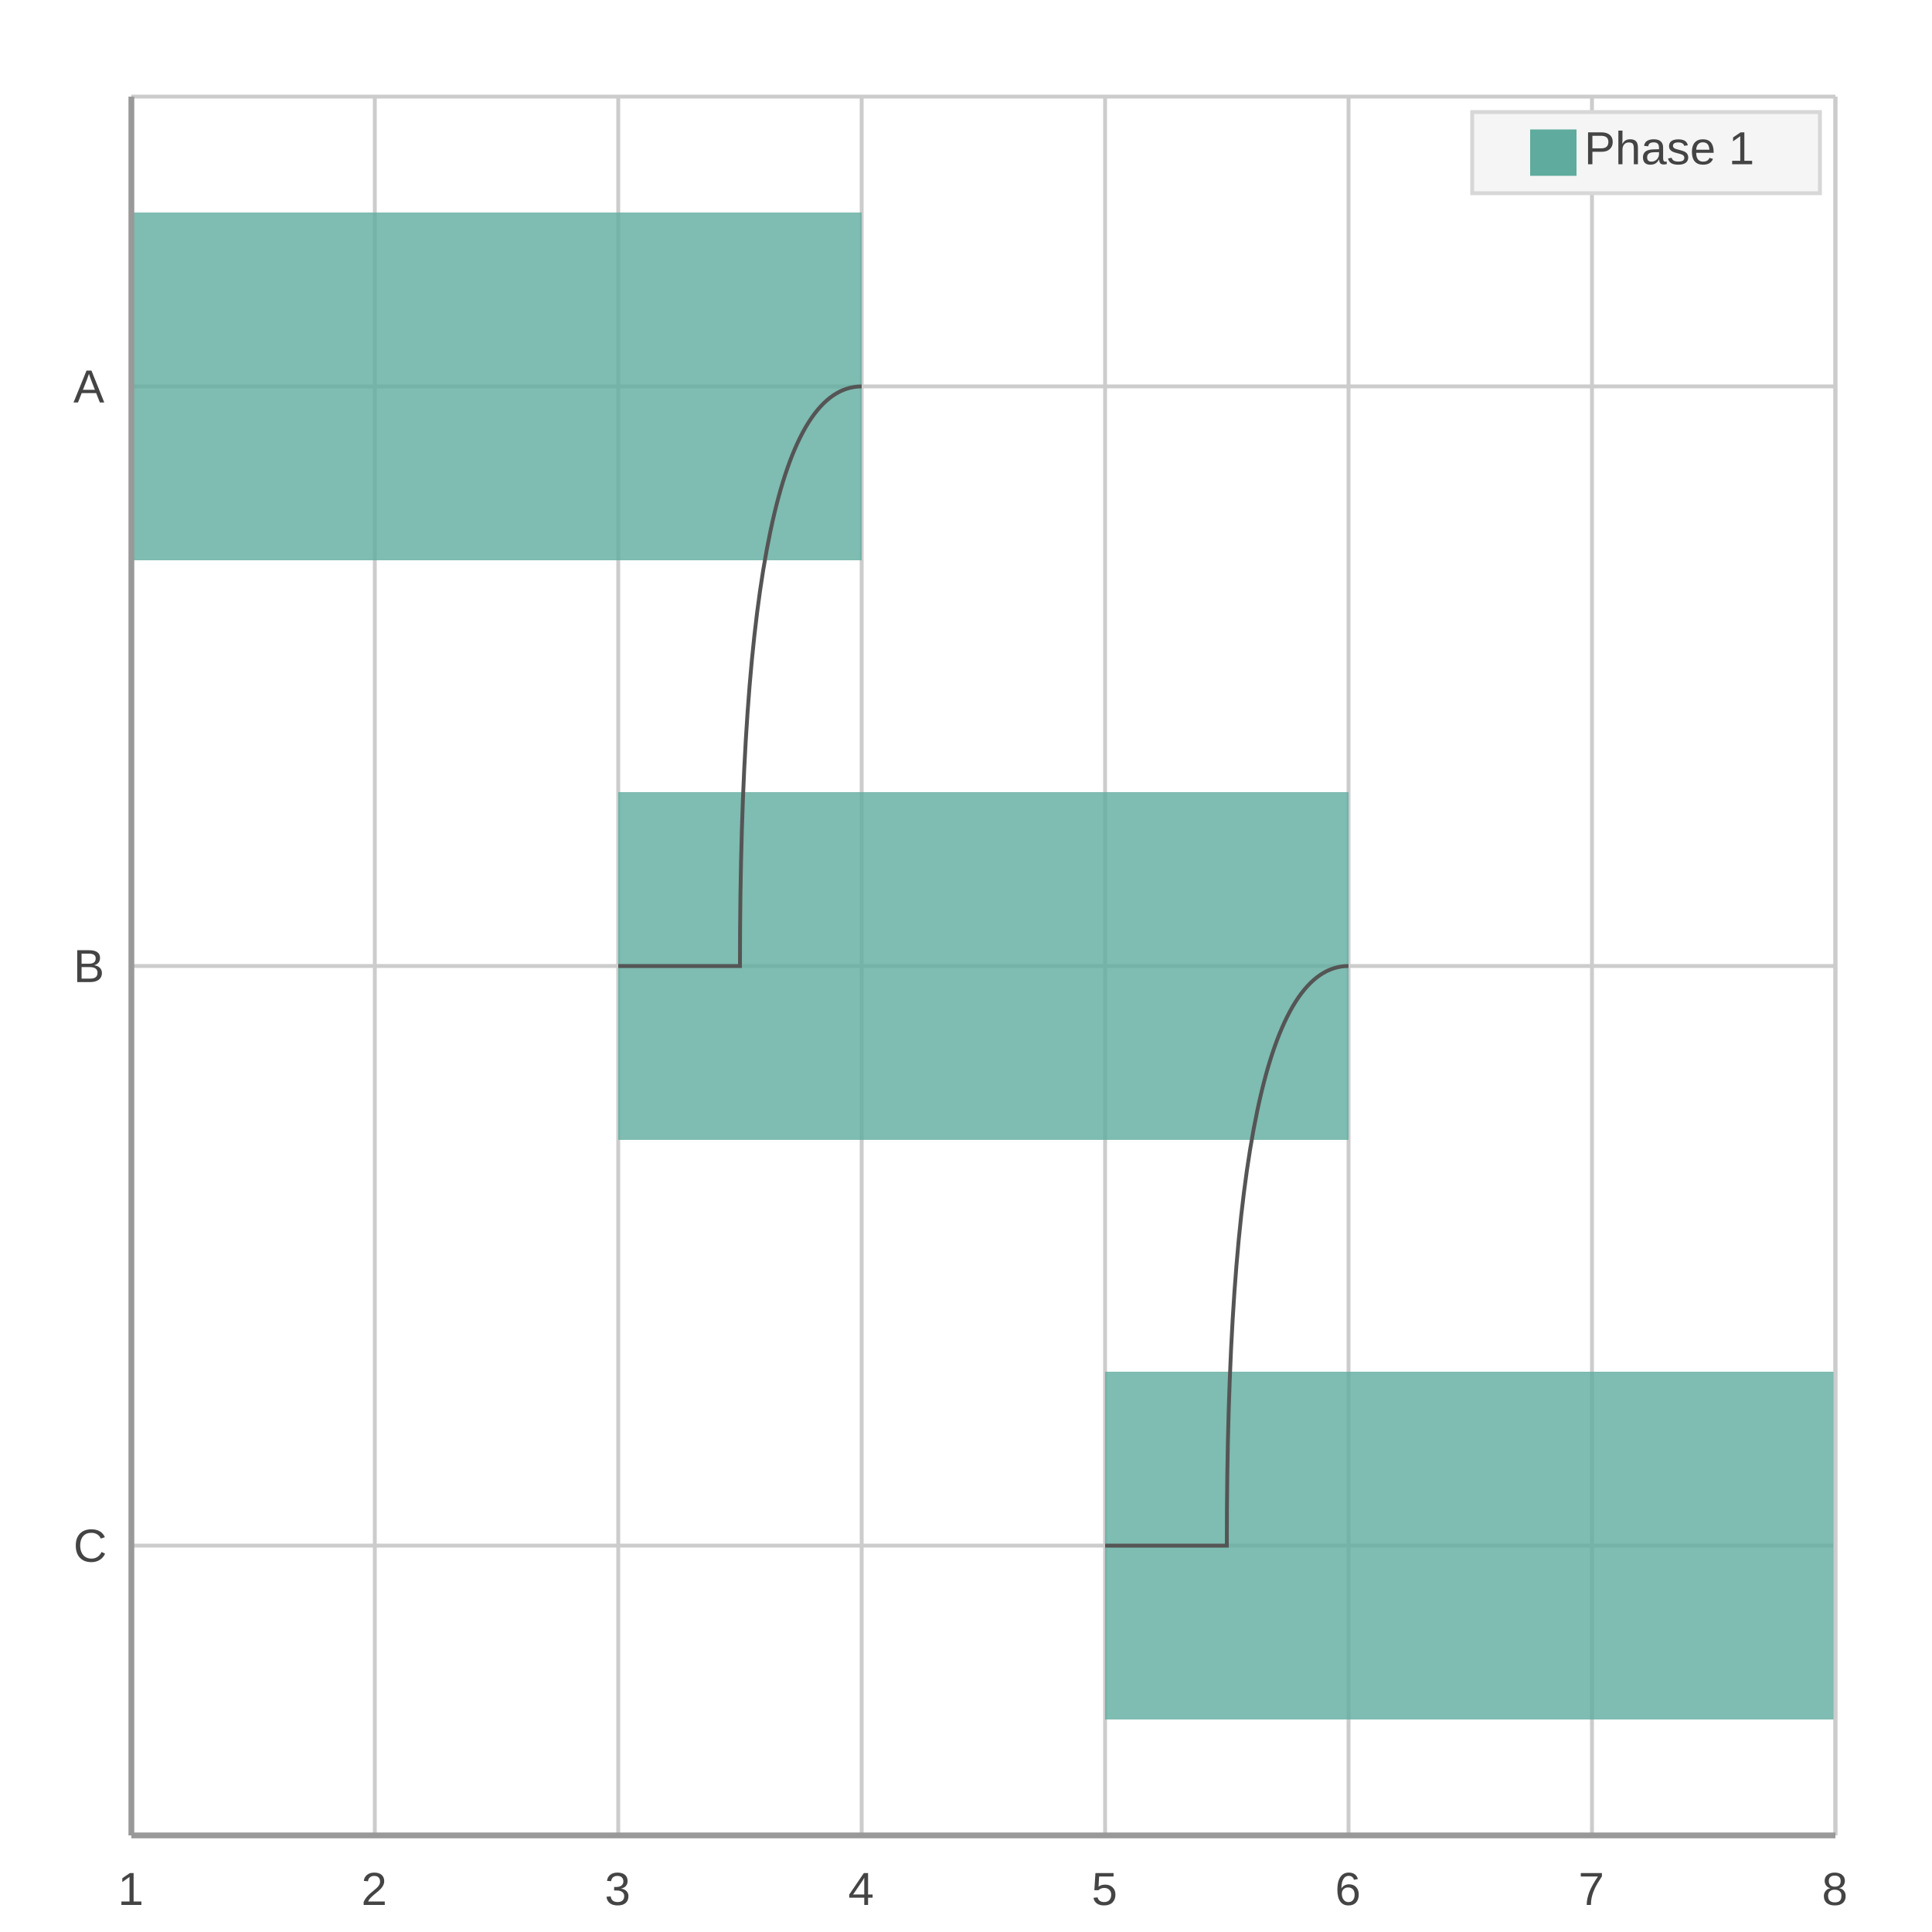
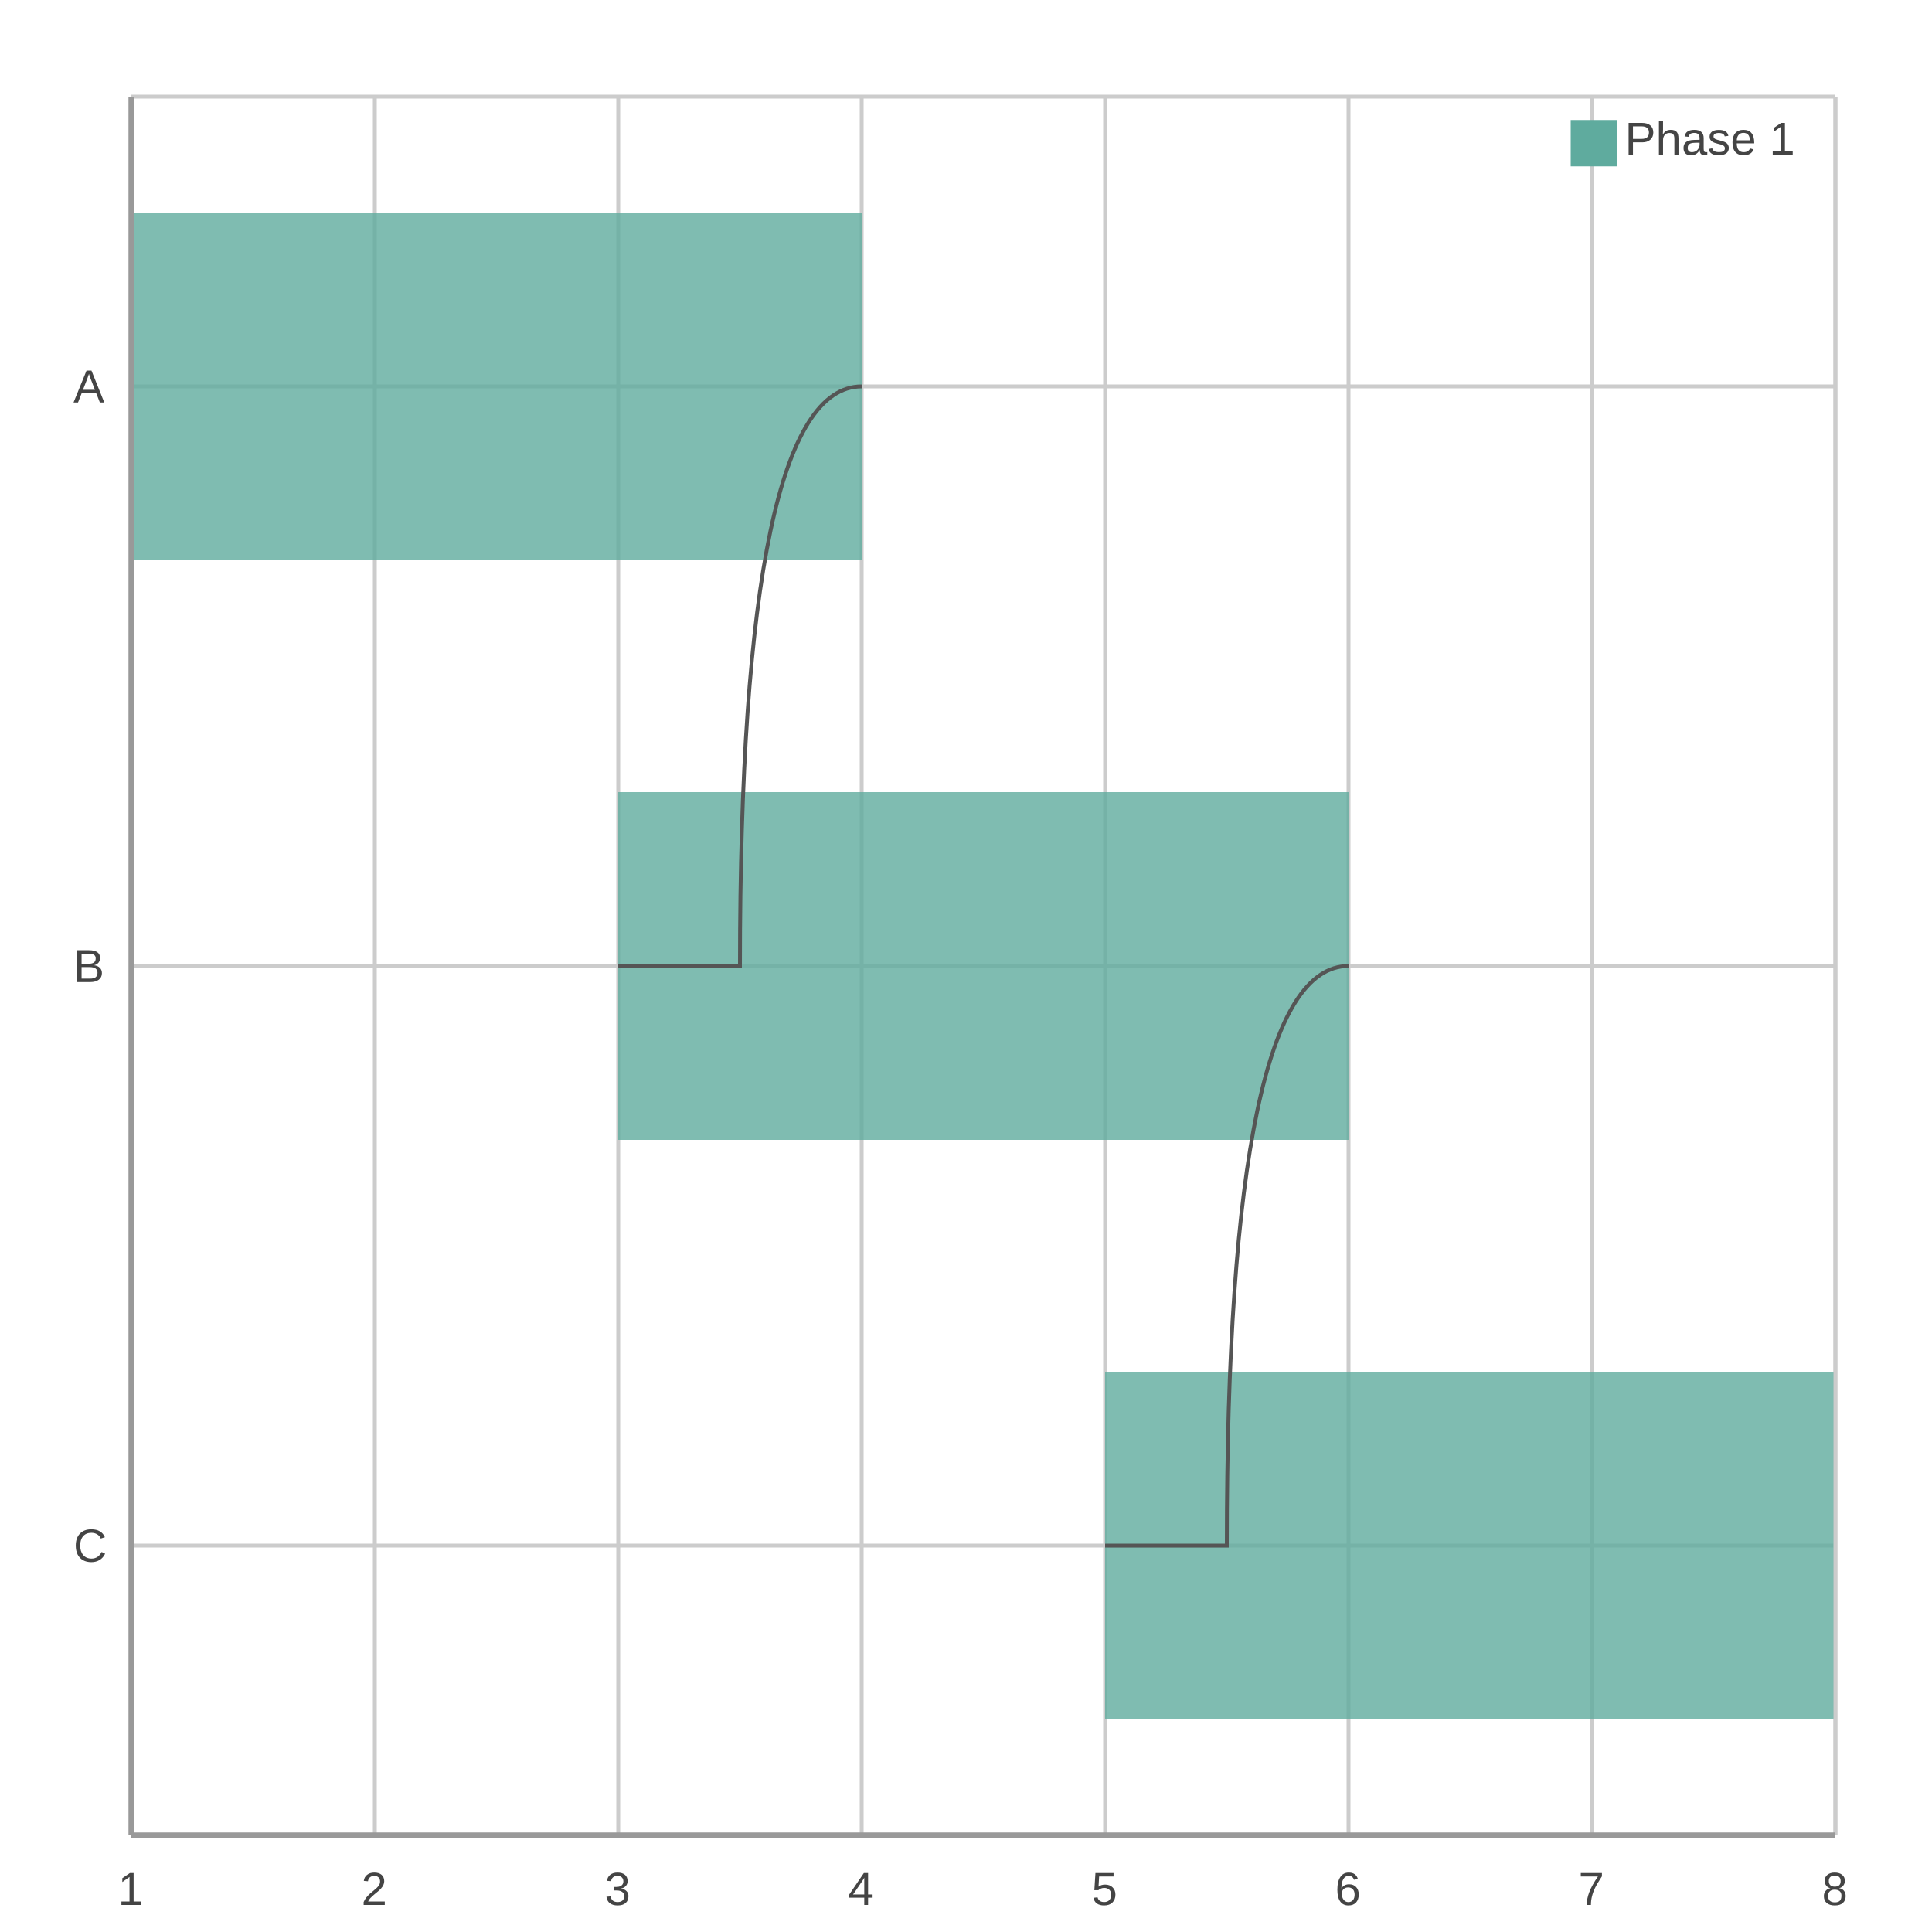
<svg xmlns="http://www.w3.org/2000/svg" width="500" height="500" viewBox="0 0 500 500">
  <path fill="#FFFFFF" d="M0 0 h500 v500 h-500 v-500Z" />
  <defs>
    <clipPath id="plot-clip">
      <rect x="0" y="0" width="441.0" height="450.0" />
    </clipPath>
  </defs>
  <g>
    <path stroke="#CCCCCC" stroke-dasharray="None" d="M0 75.0 h441.0 M0 225.0 h441.0 M0 375.0 h441.0" transform="translate(34.0, 25.0)" />
    <g font-size="12" font-family="Arial" fill="#444444" transform="translate(28.0, 25.0)">
      <text x="0" y="75.0" dominant-baseline="central" transform="translate(-9, 0)">A</text>
      <text x="0" y="225.0" dominant-baseline="central" transform="translate(-9, 0)">B</text>
      <text x="0" y="375.0" dominant-baseline="central" transform="translate(-9, 0)">C</text>
    </g>
  </g>
  <g>
    <path stroke="#CCCCCC" stroke-dasharray="None" d="M441.0 0 v450.0 M378.0 0 v450.0 M315.0 0 v450.0 M252.0 0 v450.0 M189.0 0 v450.0 M126.0 0 v450.0 M63.0 0 v450.0 M0.0 0 v450.0" transform="translate(34.0, 25.0)" />
    <g font-size="12" font-family="Arial" fill="#444444" transform="translate(34.0, 43.0)">
      <text x="441.0" y="450.0" transform="translate(-3.5, 0)">8</text>
      <text x="378.0" y="450.0" transform="translate(-3.5, 0)">7</text>
      <text x="315.0" y="450.0" transform="translate(-3.5, 0)">6</text>
      <text x="252.0" y="450.0" transform="translate(-3.5, 0)">5</text>
      <text x="189.0" y="450.0" transform="translate(-3.5, 0)">4</text>
      <text x="126.0" y="450.0" transform="translate(-3.5, 0)">3</text>
      <text x="63.0" y="450.0" transform="translate(-3.5, 0)">2</text>
      <text x="0.0" y="450.0" transform="translate(-3.5, 0)">1</text>
    </g>
  </g>
  <g transform="translate(34.0, 25.0)">
    <g opacity="0.8">
      <path d="M0.0 30.0 h189.0 v90.0 h-189.0 v-90.0Z M126.0 180.0 h189.0 v90.0 h-189.0 v-90.0Z M252.0 330.0 h189.0 v90.0 h-189.0 v-90.0Z" fill="#5fab9e" />
    </g>
    <g stroke="#555555" fill="none">
      <path d="M189.0,75.0 Q157.5,75.0 157.5,225.0 Q126.0,225.0 126.0,225.0" />
      <path d="M315.0,225.0 Q283.5,225.0 283.5,375.0 Q252.0,375.0 252.0,375.0" />
    </g>
    <path stroke="#CCCCCC" stroke-dasharray="None" d="M0 450.0 h441.0" />
    <path stroke="#CCCCCC" stroke-dasharray="None" d="M0 0 h441.0" />
    <path stroke="#CCCCCC" stroke-dasharray="None" d="M0 0 v450.0" />
    <path stroke="#CCCCCC" stroke-dasharray="None" d="M441.0 0 v450.0" />
  </g>
  <g>
-     <rect transform="translate(-15.0, -3.5)" x="396.0" y="32.5" width="90.0" height="21.0" fill="#f5f5f5" stroke="#d7d7d7" />
+     <rect transform="translate(-4.5, -1.05)" x="406.5" y="30.05" width="69.0" height="16.1" fill="none" stroke="none" />
    <g>
-       <rect y="33.5" x="396.0" width="12" height="12" fill="#5fab9e" />
-       <text y="42.5" x="410.0" font-size="12" font-family="Arial" fill="#444444">Phase 1</text>
+       <rect y="31.05" x="406.5" width="12" height="12" fill="#5fab9e" />
+       <text y="40.05" x="420.5" font-size="12" font-family="Arial" fill="#444444">Phase 1</text>
    </g>
  </g>
  <path d="M34.0 25.0 v450.0 M34.0 475.0 h441.0" stroke="#999" stroke-width="1.5" fill="none" />
</svg>
